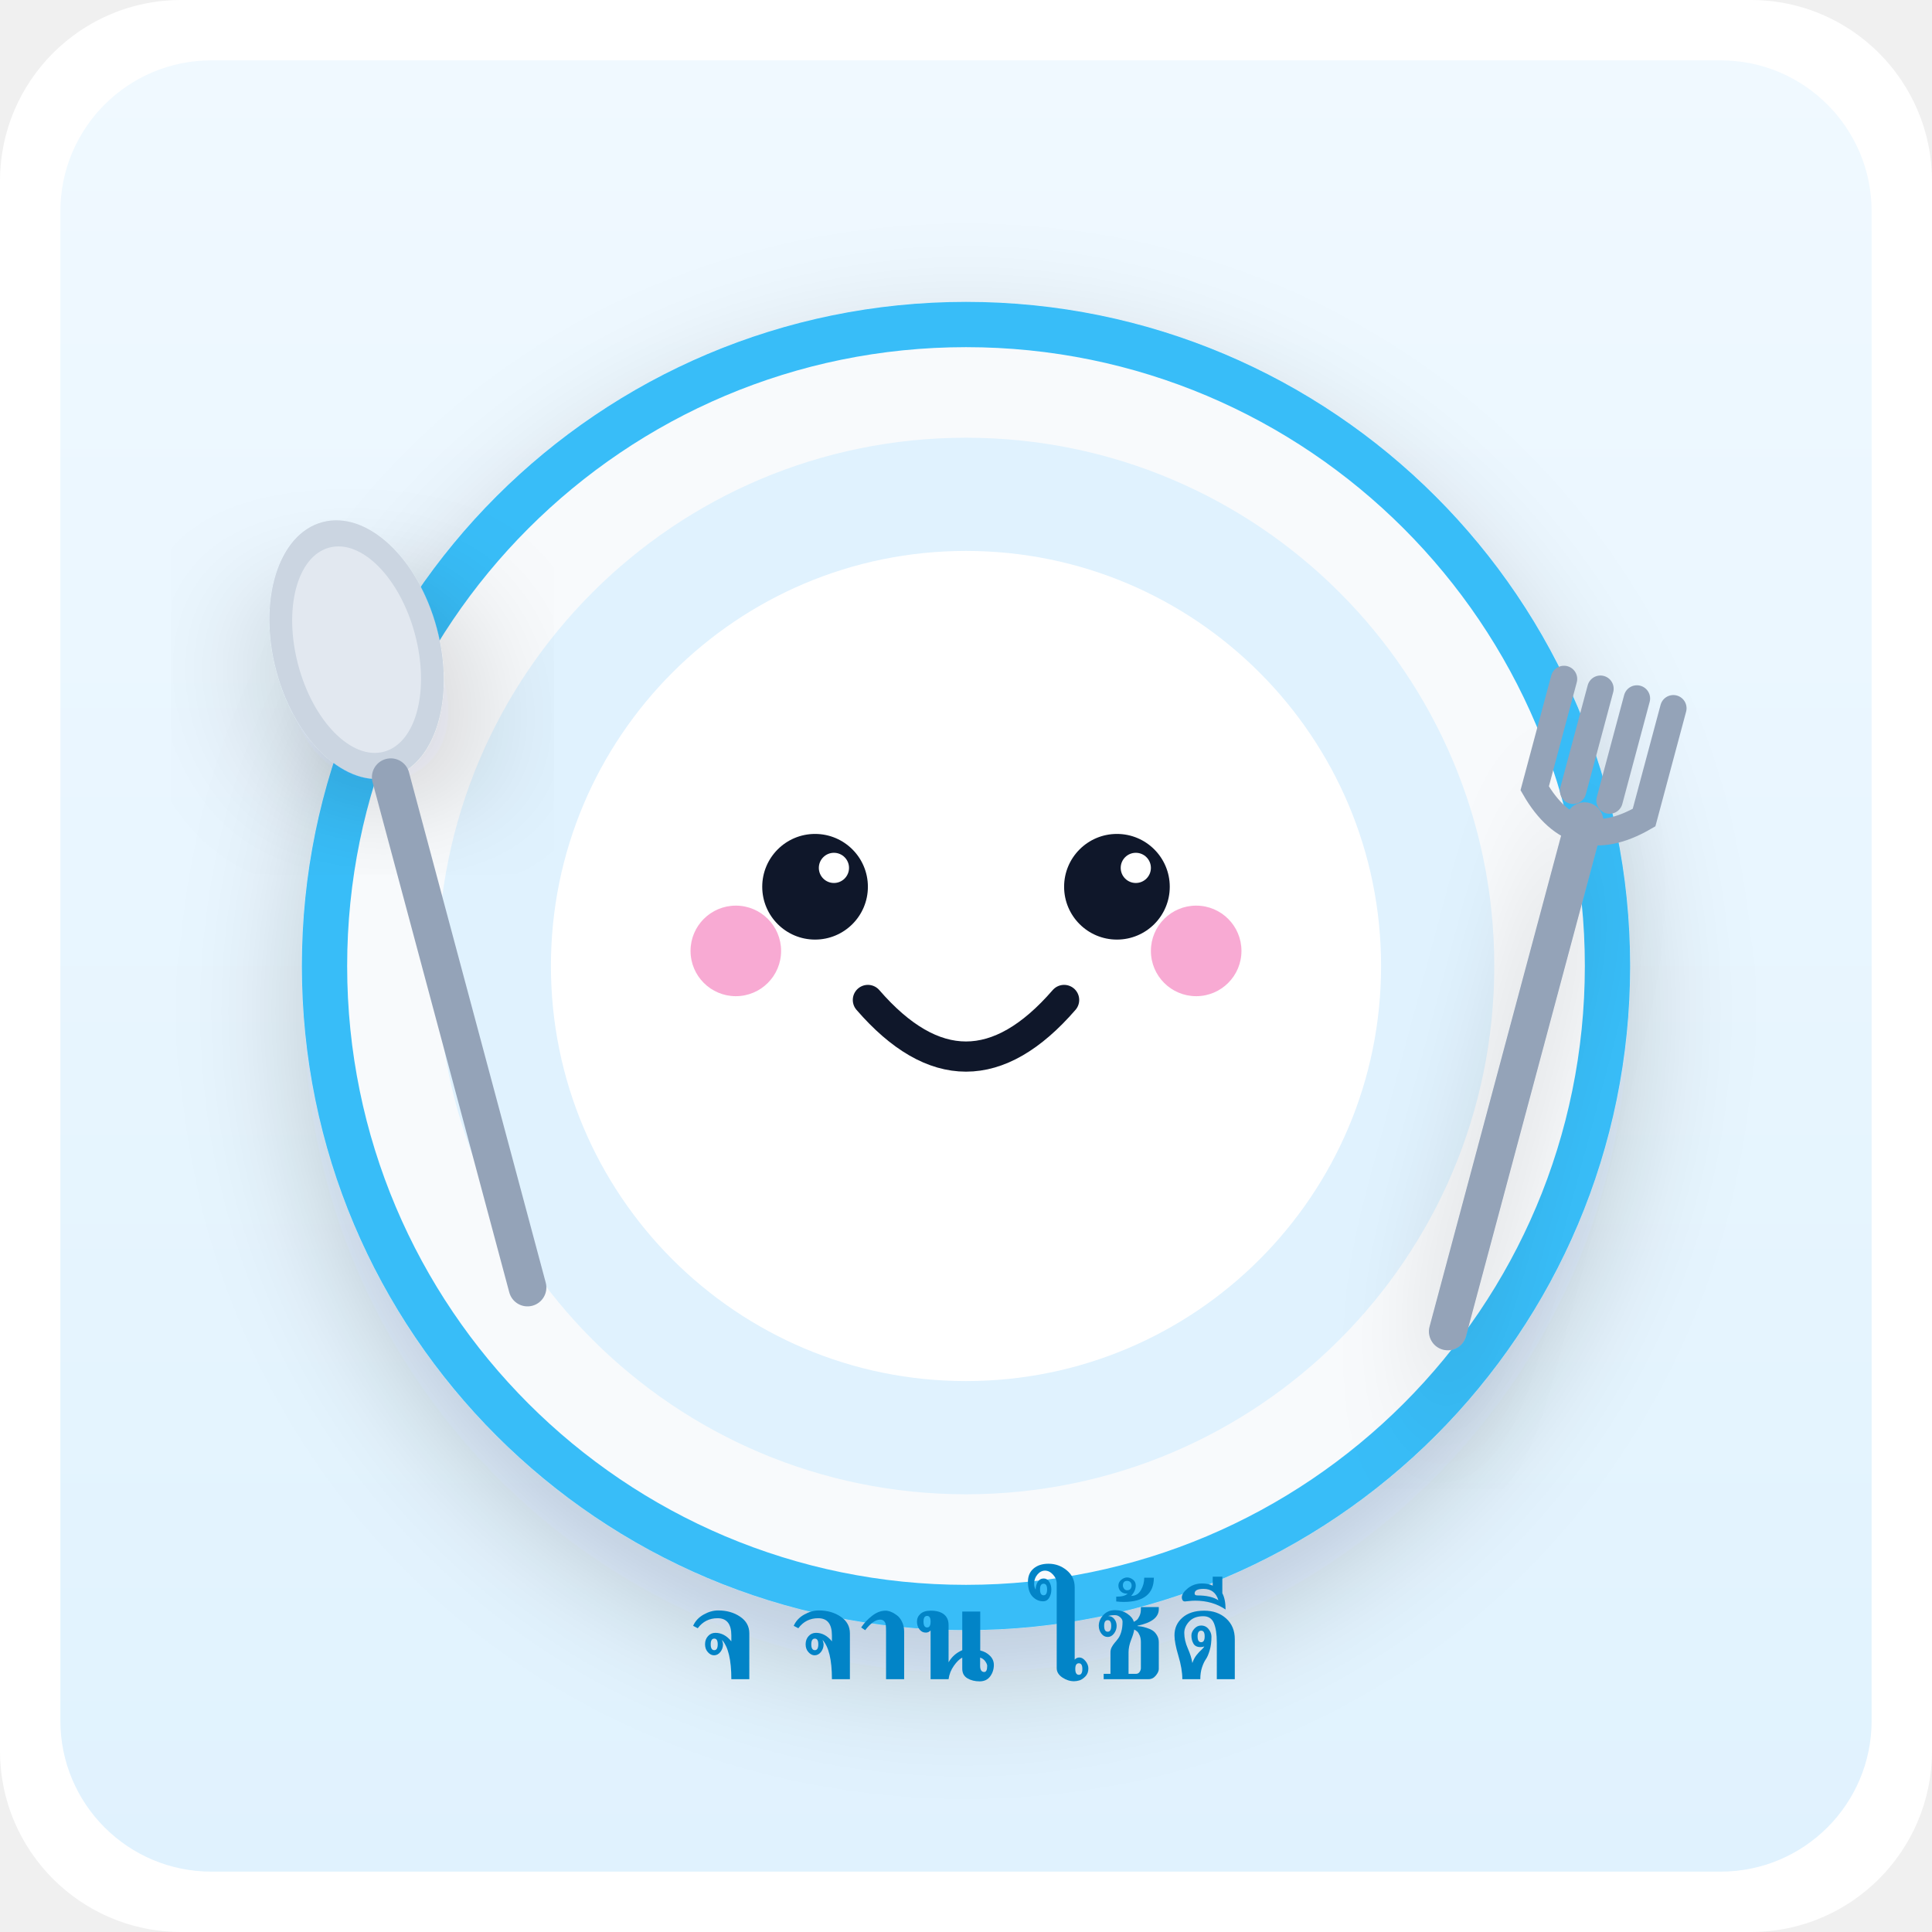
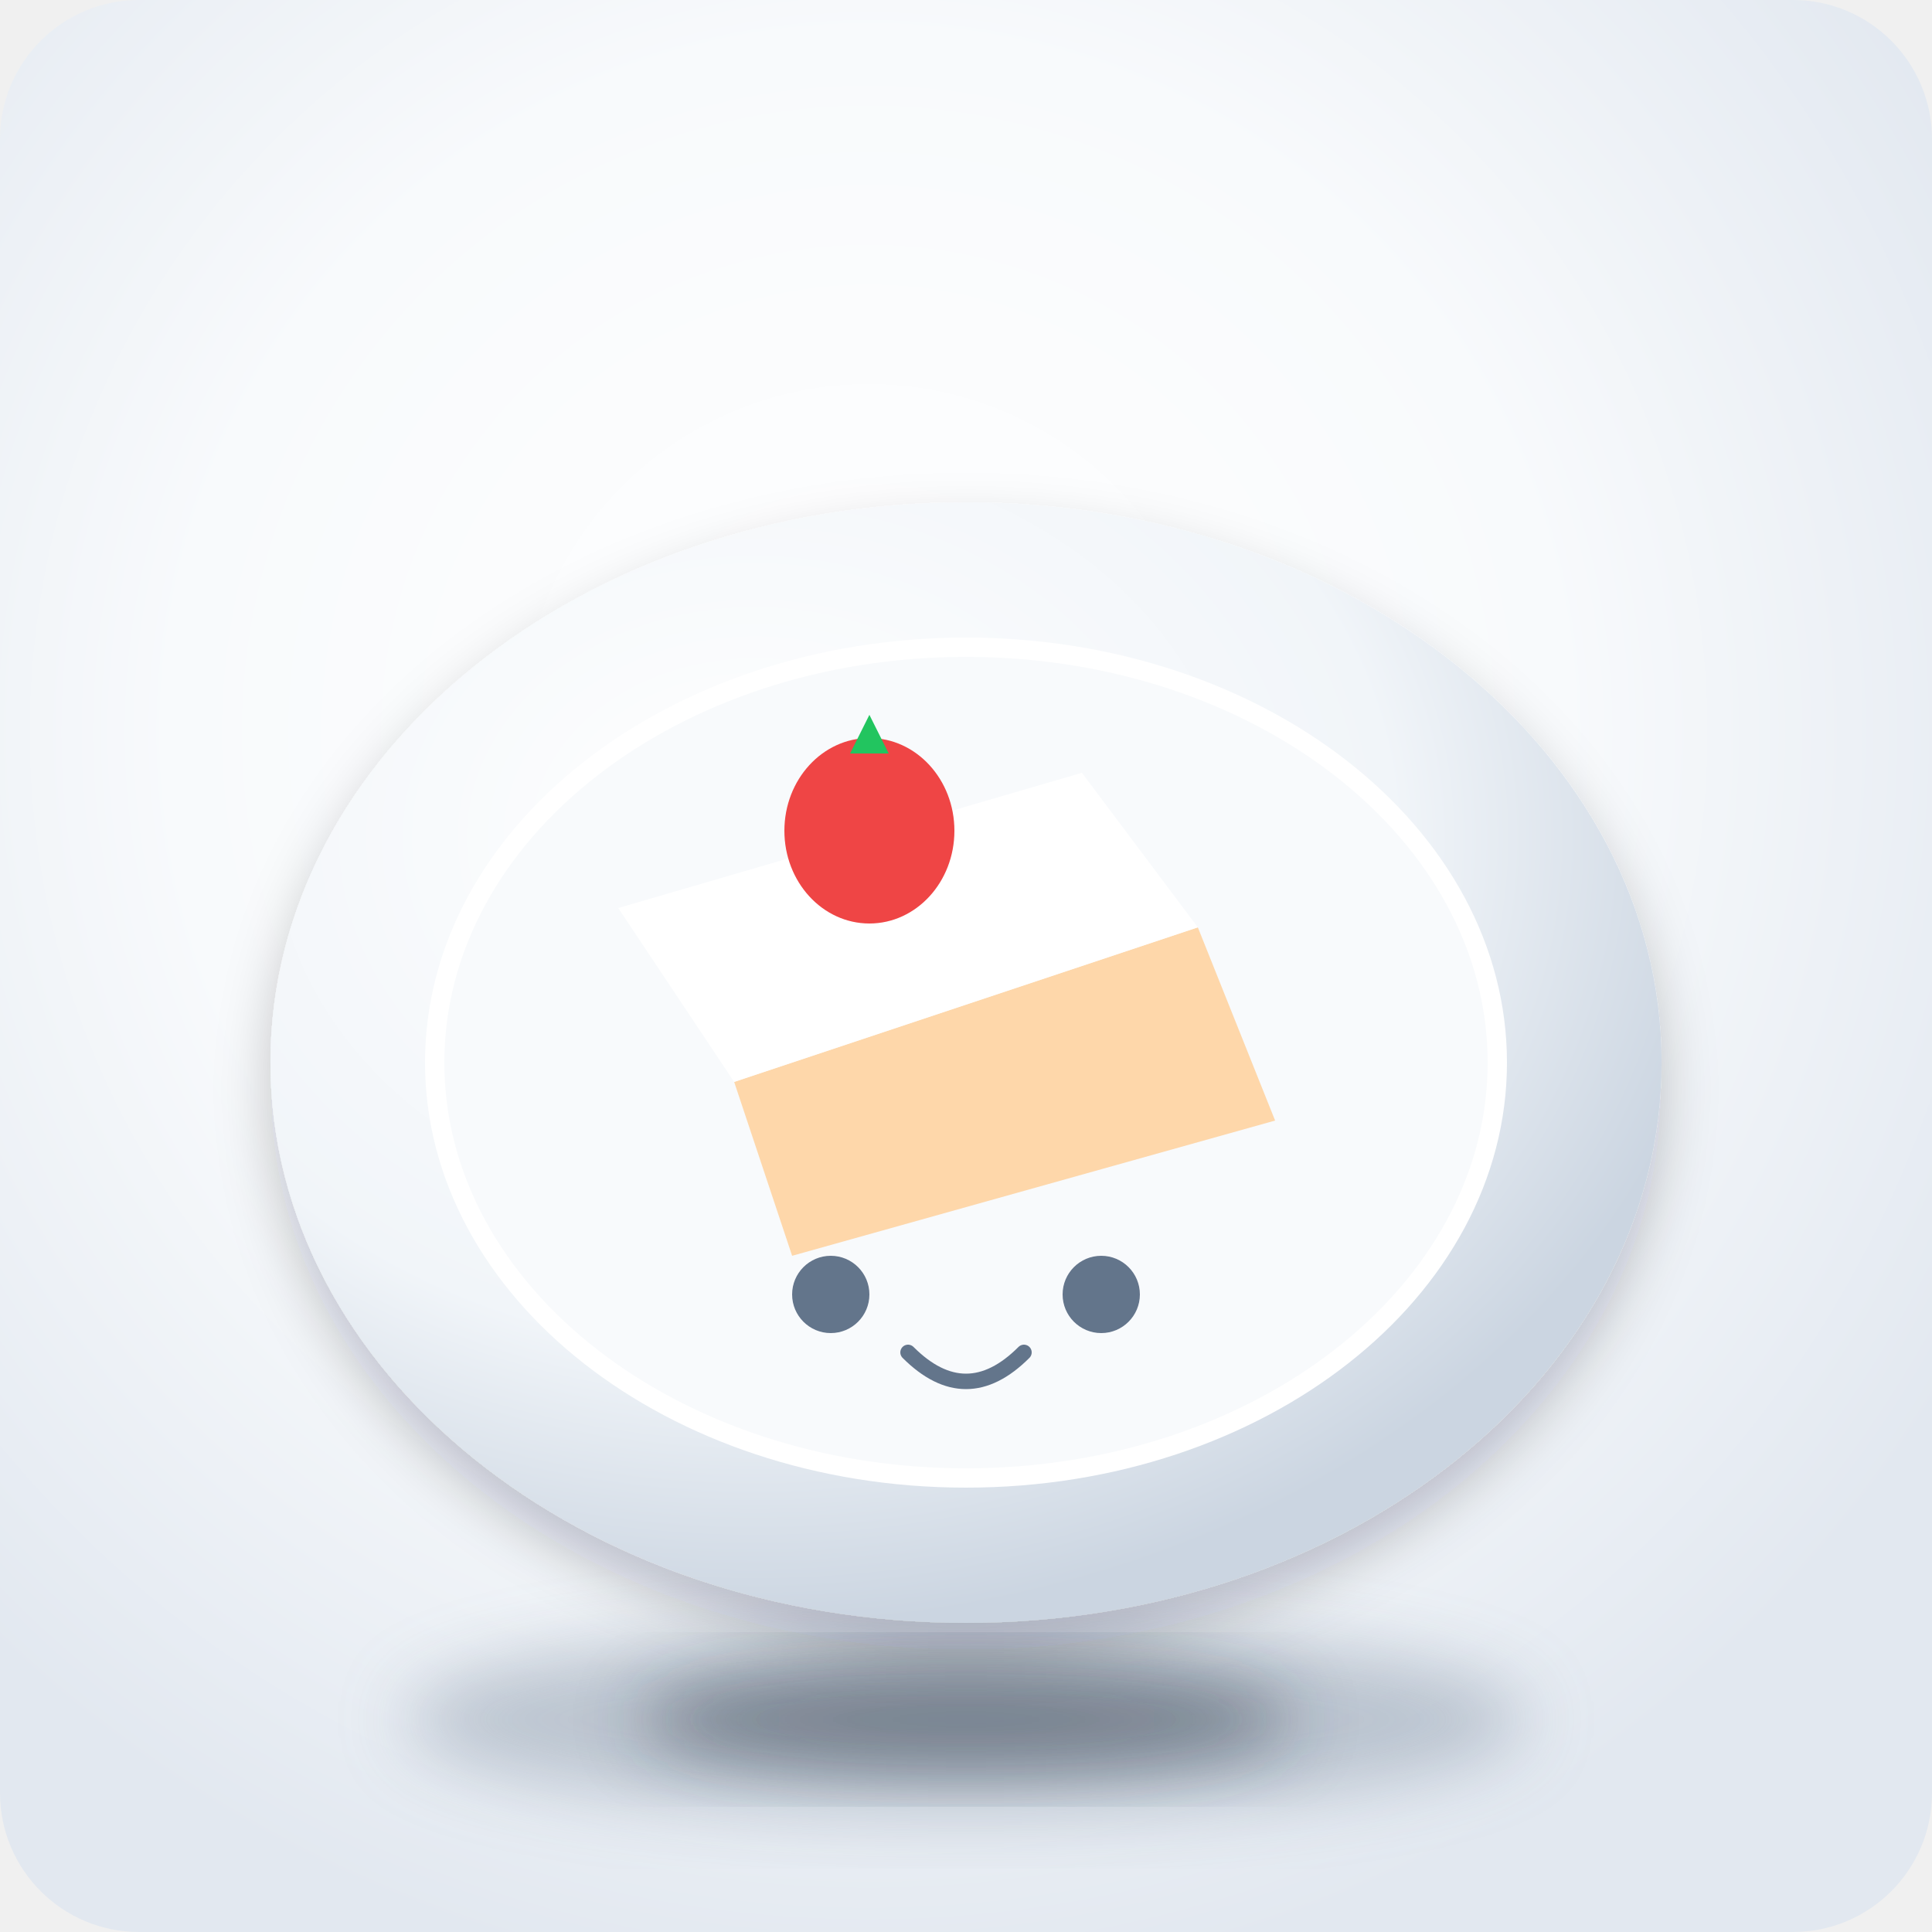
- <svg xmlns="http://www.w3.org/2000/svg" viewBox="0 0 512 512" width="100%" height="100%">
+ <svg xmlns="http://www.w3.org/2000/svg" viewBox="0 0 500 500" width="100%" height="100%">
  <defs>
-     <filter id="dropShadow" x="-15%" y="-15%" width="130%" height="130%">
-       <feDropShadow dx="0" dy="12" stdDeviation="16" flood-color="#0f172a" flood-opacity="0.18" />
+     <radialGradient id="bgGlow" cx="45%" cy="38%" r="65%">
+       <stop offset="0%" stop-color="#ffffff" />
+       <stop offset="55%" stop-color="#f8fafc" />
+       <stop offset="100%" stop-color="#e2e8f0" />
+     </radialGradient>
+     <filter id="groundShadow" x="-30%" y="-30%" width="160%" height="160%">
+       <feGaussianBlur stdDeviation="9" />
+     </filter>
+     <filter id="clayShadow" x="-25%" y="-25%" width="150%" height="150%">
+       <feDropShadow dx="0" dy="7" stdDeviation="7" flood-color="#0f172a" flood-opacity="0.22" />
    </filter>
    <filter id="softGlow" x="-20%" y="-20%" width="140%" height="140%">
-       <feGaussianBlur stdDeviation="8" result="blur" />
+       <feGaussianBlur stdDeviation="3" result="blur" />
      <feComposite in="SourceGraphic" in2="blur" operator="over" />
    </filter>
-     <linearGradient id="bgWarm" x1="0" y1="0" x2="0" y2="1">
-       <stop offset="0%" stop-color="#fffbeb" />
-       <stop offset="100%" stop-color="#fef3c7" />
-     </linearGradient>
-     <linearGradient id="bgSky" x1="0" y1="0" x2="0" y2="1">
-       <stop offset="0%" stop-color="#f0f9ff" />
-       <stop offset="100%" stop-color="#e0f2fe" />
-     </linearGradient>
-     <linearGradient id="bgRose" x1="0" y1="0" x2="0" y2="1">
-       <stop offset="0%" stop-color="#fff1f2" />
-       <stop offset="100%" stop-color="#ffe4e6" />
-     </linearGradient>
-     <linearGradient id="bgEmerald" x1="0" y1="0" x2="0" y2="1">
-       <stop offset="0%" stop-color="#ecfdf5" />
-       <stop offset="100%" stop-color="#d1fae5" />
-     </linearGradient>
-     <linearGradient id="bgPurple" x1="0" y1="0" x2="0" y2="1">
-       <stop offset="0%" stop-color="#faf5ff" />
-       <stop offset="100%" stop-color="#f3e8ff" />
-     </linearGradient>
+     <radialGradient id="plateCeramic" cx="35%" cy="30%" r="70%">
+       <stop offset="0%" stop-color="#ffffff" />
+       <stop offset="65%" stop-color="#f1f5f9" />
+       <stop offset="100%" stop-color="#cbd5e1" />
+     </radialGradient>
  </defs>
-   <rect width="512" height="512" rx="48" fill="#ffffff" />
-   <rect x="16" y="16" width="480" height="480" rx="40" fill="url(#bgSky)" />
-   <circle cx="256" cy="256" r="170" fill="#f8fafc" stroke="#38bdf8" stroke-width="12" filter="url(#dropShadow)" />
-   <circle cx="256" cy="256" r="140" fill="#e0f2fe" />
-   <circle cx="256" cy="256" r="110" fill="#ffffff" />
-   <circle cx="216" cy="235" r="14" fill="#0f172a" />
-   <circle cx="221" cy="230" r="4" fill="#ffffff" />
-   <circle cx="296" cy="235" r="14" fill="#0f172a" />
-   <circle cx="301" cy="230" r="4" fill="#ffffff" />
-   <circle cx="195" cy="252" r="12" fill="#f472b6" opacity="0.6" />
-   <circle cx="317" cy="252" r="12" fill="#f472b6" opacity="0.6" />
-   <path d="M 230 265 Q 256 295 282 265" fill="none" stroke="#0f172a" stroke-width="8" stroke-linecap="round" />
-   <g transform="translate(60, 140) rotate(-15)">
-     <ellipse cx="25" cy="40" rx="22" ry="35" fill="#cbd5e1" filter="url(#dropShadow)" />
-     <ellipse cx="25" cy="40" rx="16" ry="28" fill="#e2e8f0" />
-     <rect x="20" y="70" width="10" height="150" rx="5" fill="#94a3b8" />
+   <rect width="500" height="500" rx="36" fill="url(#bgGlow)" />
+   <ellipse cx="250" cy="445" rx="145" ry="24" fill="#64748b" opacity="0.35" filter="url(#groundShadow)" />
+   <ellipse cx="250" cy="445" rx="85" ry="14" fill="#1e293b" opacity="0.45" filter="url(#groundShadow)" />
+   <g filter="url(#clayShadow)">
+     <ellipse cx="250" cy="275" rx="180" ry="145" fill="url(#plateCeramic)" />
+     <ellipse cx="250" cy="275" rx="140" ry="110" fill="#ffffff" />
+     <ellipse cx="250" cy="275" rx="135" ry="105" fill="#f8fafc" />
+     <path d="M 190 280 L 310 240 L 330 290 L 205 325 Z" fill="#fed7aa" />
+     <path d="M 190 280 L 310 240 L 280 200 L 160 235 Z" fill="#ffffff" />
+     <ellipse cx="225" cy="215" rx="22" ry="24" fill="#ef4444" />
+     <polygon points="225,185 220,195 230,195" fill="#22c55e" />
+     <circle cx="215" cy="335" r="10" fill="#64748b" />
+     <circle cx="285" cy="335" r="10" fill="#64748b" />
+     <path d="M 235 350 Q 250 365 265 350" fill="none" stroke="#64748b" stroke-width="4" stroke-linecap="round" />
  </g>
-   <g transform="translate(420, 140) rotate(15)">
-     <rect x="15" y="70" width="10" height="150" rx="5" fill="#94a3b8" filter="url(#dropShadow)" />
-     <path d="M 5 40 L 5 70 Q 20 85 35 70 L 35 40 M 15 40 L 15 68 M 25 40 L 25 68" fill="none" stroke="#94a3b8" stroke-width="7" stroke-linecap="round" />
-   </g>
-   <text x="256" y="445" font-family="'Sarabun', sans-serif" font-size="34" font-weight="bold" fill="#0284c7" text-anchor="middle">จ จาน ใช้ดี</text>
</svg>
